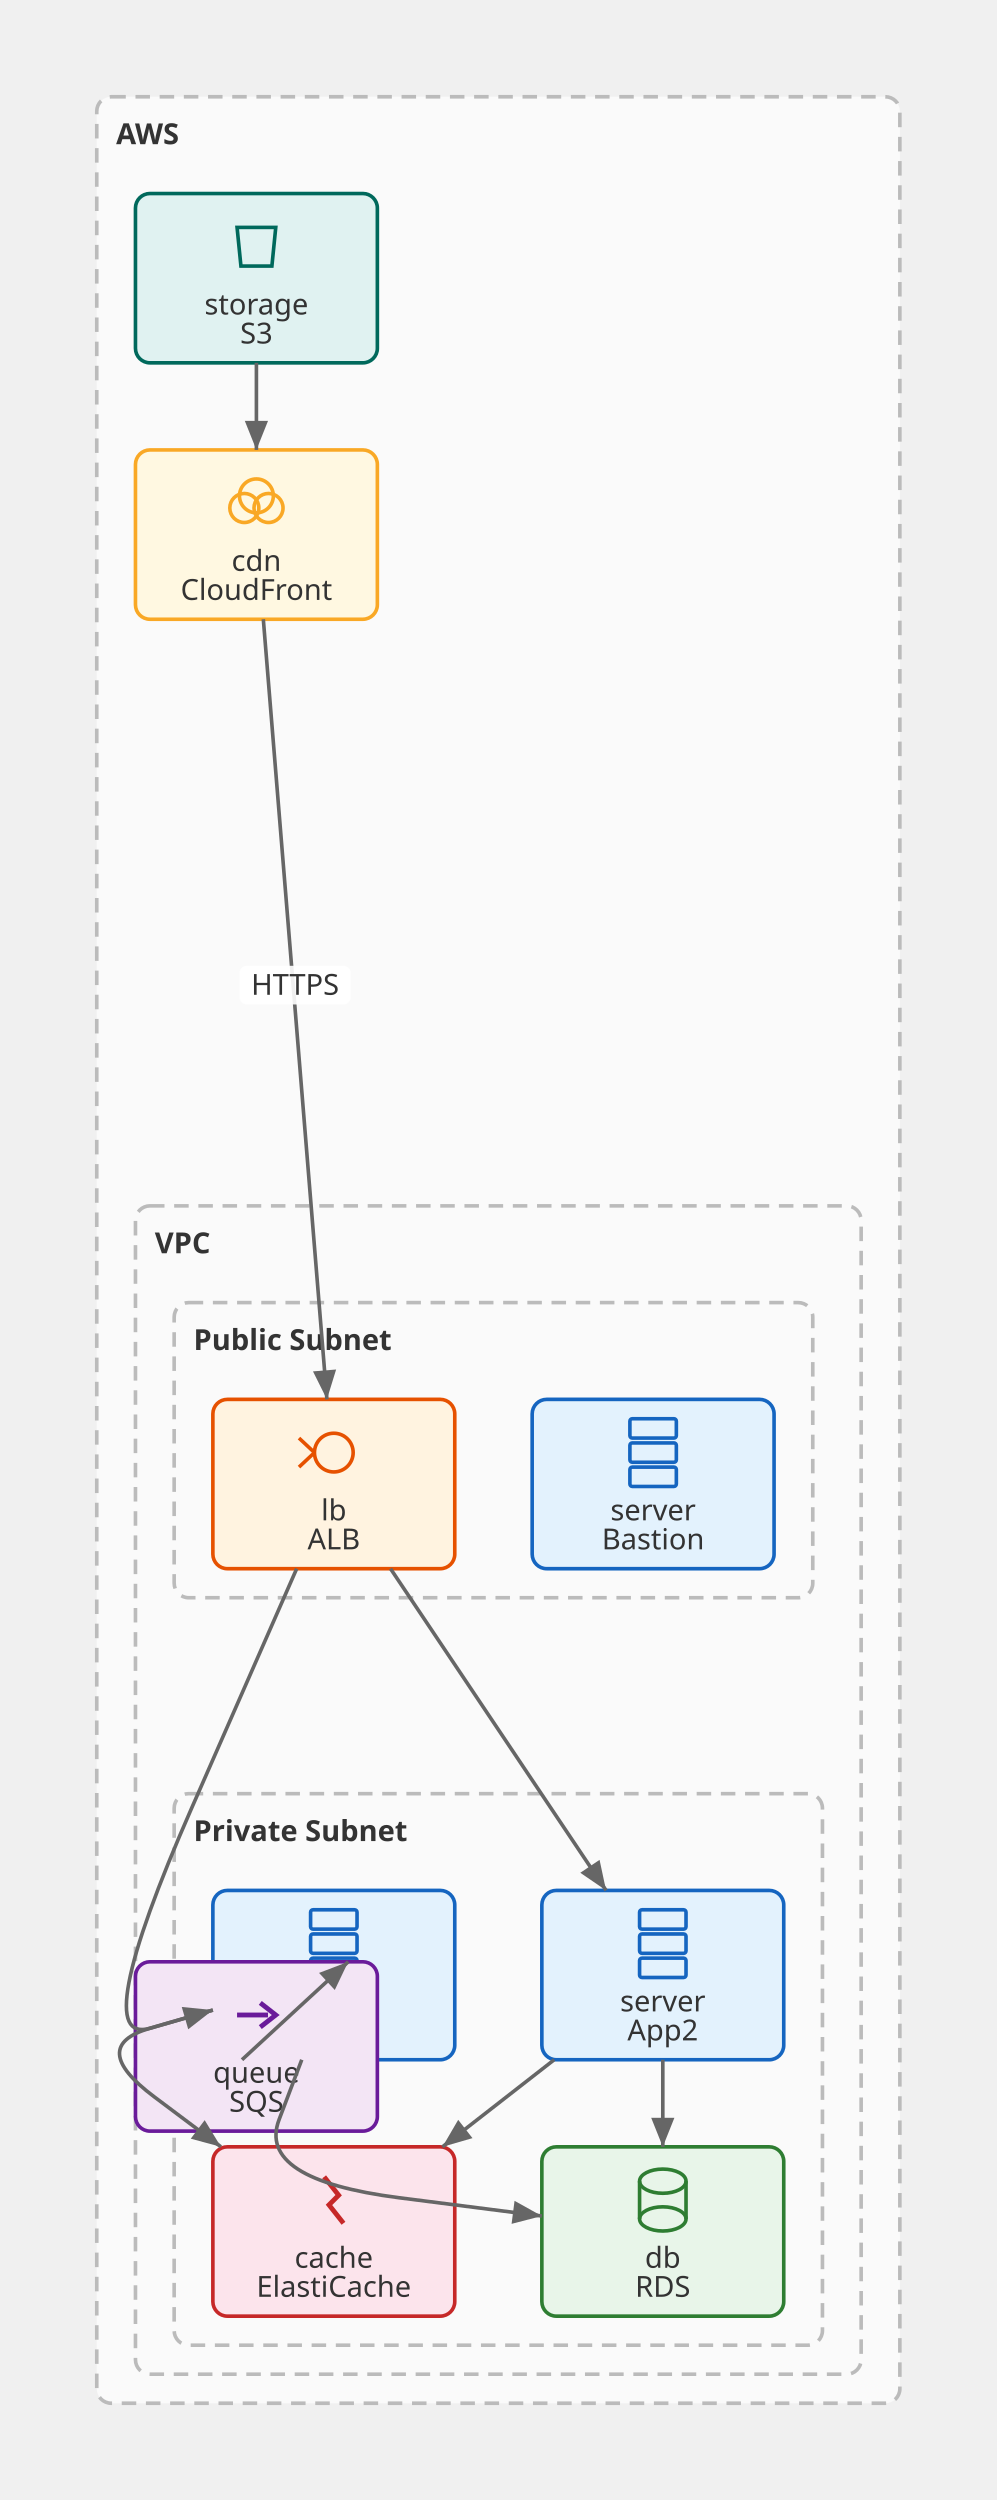
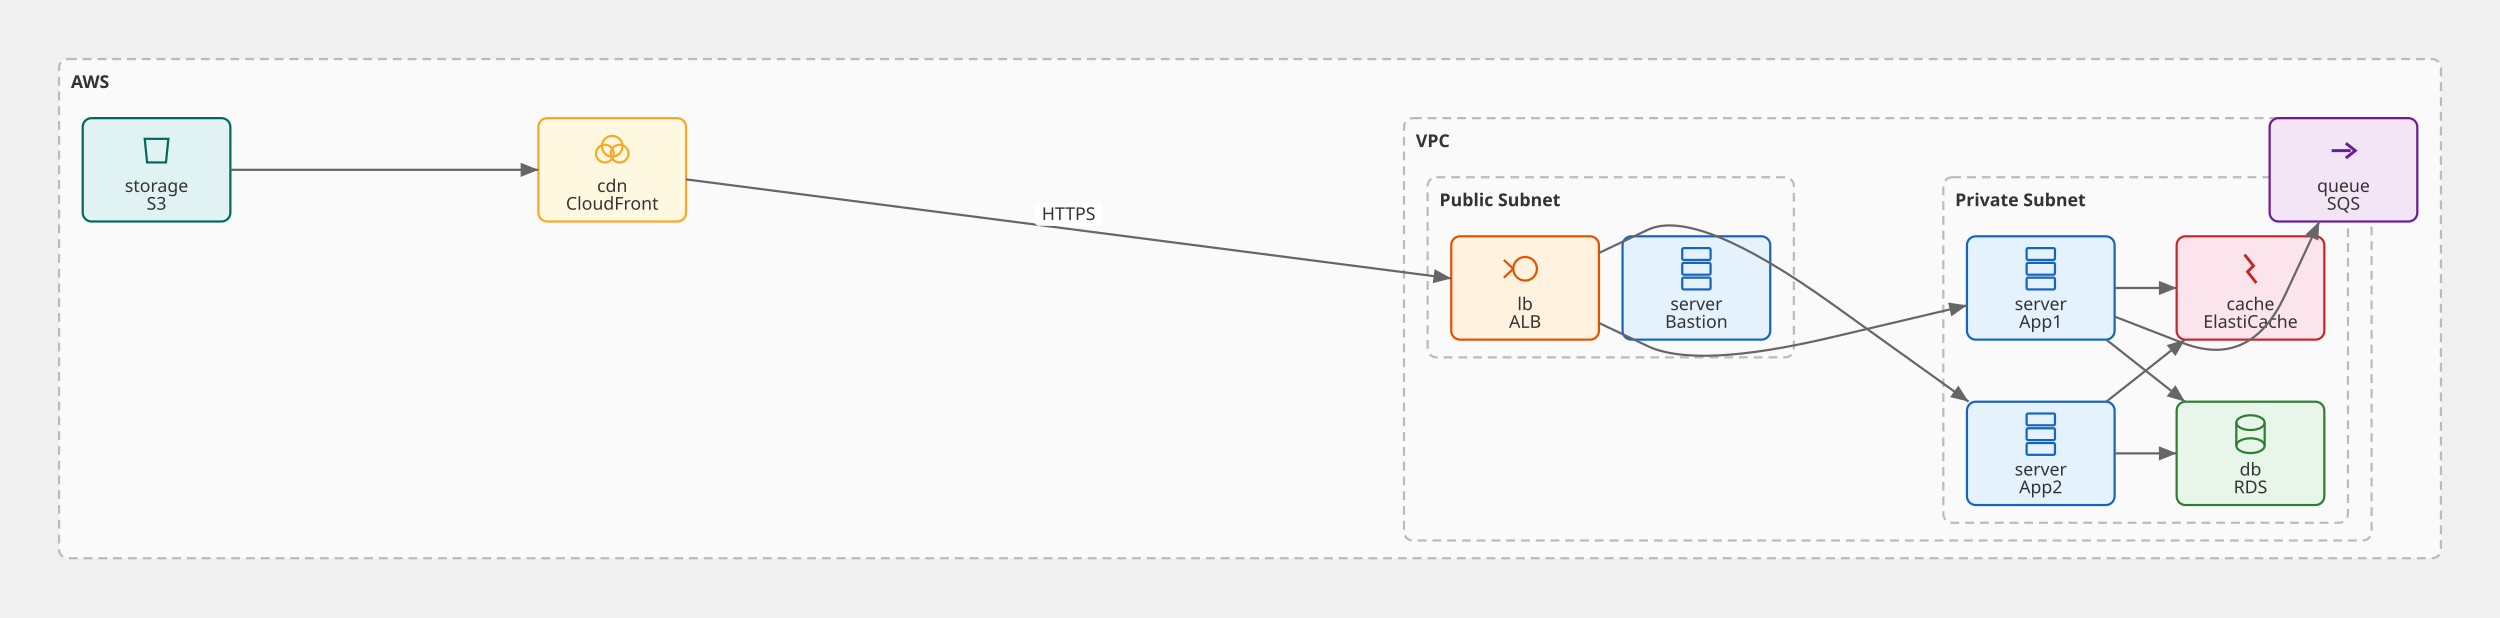
- <svg xmlns="http://www.w3.org/2000/svg" width="412" height="1033.5" viewBox="0 0 412 1033.5">
+ <svg xmlns="http://www.w3.org/2000/svg" width="1692.88" height="418" viewBox="0 0 1692.88 418">
  <style>text { font-family: sans-serif; font-size: 12px; fill: #333; }</style>
  <defs>
    <marker id="arrow" viewBox="0 0 10 10" refX="10" refY="5" markerWidth="8" markerHeight="8" orient="auto">
      <polygon points="0,1 10,5 0,9" fill="#666" />
    </marker>
  </defs>
-   <rect x="40" y="40" width="332" height="953.5" rx="6" fill="#fafafa" stroke="#bbb" stroke-width="1.5" stroke-dasharray="6,4" />
+   <rect x="40" y="40" width="1612.88" height="338" rx="6" fill="#fafafa" stroke="#bbb" stroke-width="1.5" stroke-dasharray="6,4" />
  <text x="48" y="59.6" font-weight="bold" font-size="13">AWS</text>
-   <rect x="56" y="498.5" width="300" height="483" rx="6" fill="#fafafa" stroke="#bbb" stroke-width="1.5" stroke-dasharray="6,4" />
-   <text x="64" y="518.1" font-weight="bold" font-size="13">VPC</text>
-   <rect x="72" y="538.5" width="264" height="122" rx="6" fill="#fafafa" stroke="#bbb" stroke-width="1.5" stroke-dasharray="6,4" />
-   <text x="80" y="558.1" font-weight="bold" font-size="13">Public Subnet</text>
-   <rect x="88" y="578.5" width="100" height="70" rx="6" fill="#fff3e0" stroke="#e65100" stroke-width="1.5" />
-   <circle cx="138" cy="600.5" r="8" fill="none" stroke="#e65100" stroke-width="1.5" />
-   <line x1="130" y1="600.5" x2="123.6" y2="594.5" stroke="#e65100" stroke-width="1.5" />
-   <line x1="130" y1="600.5" x2="123.6" y2="606.5" stroke="#e65100" stroke-width="1.5" />
-   <text x="138" y="640.5" text-anchor="middle" font-size="11">ALB</text>
-   <text x="138" y="628.5" text-anchor="middle" font-size="9" fill="#e65100">lb</text>
-   <rect x="220" y="578.5" width="100" height="70" rx="6" fill="#e3f2fd" stroke="#1565c0" stroke-width="1.5" />
-   <rect x="260.4" y="586.5" width="19.2" height="8" rx="1" fill="none" stroke="#1565c0" stroke-width="1.5" />
-   <rect x="260.4" y="596.5" width="19.2" height="8" rx="1" fill="none" stroke="#1565c0" stroke-width="1.5" />
-   <rect x="260.4" y="606.5" width="19.2" height="8" rx="1" fill="none" stroke="#1565c0" stroke-width="1.5" />
-   <text x="270" y="640.5" text-anchor="middle" font-size="11">Bastion</text>
-   <text x="270" y="628.5" text-anchor="middle" font-size="9" fill="#1565c0">server</text>
-   <rect x="72" y="741.5" width="268" height="228" rx="6" fill="#fafafa" stroke="#bbb" stroke-width="1.5" stroke-dasharray="6,4" />
-   <text x="80" y="761.1" font-weight="bold" font-size="13">Private Subnet</text>
-   <rect x="88" y="781.5" width="100" height="70" rx="6" fill="#e3f2fd" stroke="#1565c0" stroke-width="1.5" />
-   <rect x="128.4" y="789.5" width="19.2" height="8" rx="1" fill="none" stroke="#1565c0" stroke-width="1.5" />
-   <rect x="128.4" y="799.5" width="19.2" height="8" rx="1" fill="none" stroke="#1565c0" stroke-width="1.5" />
-   <rect x="128.4" y="809.5" width="19.2" height="8" rx="1" fill="none" stroke="#1565c0" stroke-width="1.5" />
-   <text x="138" y="843.5" text-anchor="middle" font-size="11">App1</text>
-   <text x="138" y="831.5" text-anchor="middle" font-size="9" fill="#1565c0">server</text>
-   <rect x="224" y="781.5" width="100" height="70" rx="6" fill="#e3f2fd" stroke="#1565c0" stroke-width="1.5" />
-   <rect x="264.4" y="789.5" width="19.2" height="8" rx="1" fill="none" stroke="#1565c0" stroke-width="1.5" />
-   <rect x="264.4" y="799.5" width="19.2" height="8" rx="1" fill="none" stroke="#1565c0" stroke-width="1.5" />
-   <rect x="264.4" y="809.5" width="19.2" height="8" rx="1" fill="none" stroke="#1565c0" stroke-width="1.5" />
-   <text x="274" y="843.5" text-anchor="middle" font-size="11">App2</text>
-   <text x="274" y="831.5" text-anchor="middle" font-size="9" fill="#1565c0">server</text>
-   <rect x="224" y="887.5" width="100" height="70" rx="6" fill="#e8f5e9" stroke="#2e7d32" stroke-width="1.5" />
-   <ellipse cx="274" cy="901.7" rx="9.6" ry="5" fill="none" stroke="#2e7d32" stroke-width="1.5" />
-   <line x1="264.4" y1="901.7" x2="264.4" y2="917.3" stroke="#2e7d32" stroke-width="1.5" />
-   <line x1="283.6" y1="901.7" x2="283.6" y2="917.3" stroke="#2e7d32" stroke-width="1.5" />
-   <ellipse cx="274" cy="917.3" rx="9.6" ry="5" fill="none" stroke="#2e7d32" stroke-width="1.5" />
-   <text x="274" y="949.5" text-anchor="middle" font-size="11">RDS</text>
-   <text x="274" y="937.5" text-anchor="middle" font-size="9" fill="#2e7d32">db</text>
-   <rect x="88" y="887.5" width="100" height="70" rx="6" fill="#fce4ec" stroke="#c62828" stroke-width="1.5" />
-   <polyline points="134,899.9 140,907.5 136,911.5 142,919.1" fill="none" stroke="#c62828" stroke-width="2" />
-   <text x="138" y="949.5" text-anchor="middle" font-size="11">ElastiCache</text>
-   <text x="138" y="937.5" text-anchor="middle" font-size="9" fill="#c62828">cache</text>
+   <rect x="950.72" y="80" width="655.2" height="286" rx="6" fill="#fafafa" stroke="#bbb" stroke-width="1.5" stroke-dasharray="6,4" />
+   <text x="958.72" y="99.6" font-weight="bold" font-size="13">VPC</text>
+   <rect x="966.72" y="120" width="248" height="122" rx="6" fill="#fafafa" stroke="#bbb" stroke-width="1.5" stroke-dasharray="6,4" />
+   <text x="974.72" y="139.6" font-weight="bold" font-size="13">Public Subnet</text>
+   <rect x="982.72" y="160" width="100" height="70" rx="6" fill="#fff3e0" stroke="#e65100" stroke-width="1.5" />
+   <circle cx="1032.72" cy="182" r="8" fill="none" stroke="#e65100" stroke-width="1.5" />
+   <line x1="1024.72" y1="182" x2="1018.32" y2="176" stroke="#e65100" stroke-width="1.5" />
+   <line x1="1024.72" y1="182" x2="1018.32" y2="188" stroke="#e65100" stroke-width="1.5" />
+   <text x="1032.72" y="222" text-anchor="middle" font-size="11">ALB</text>
+   <text x="1032.72" y="210" text-anchor="middle" font-size="9" fill="#e65100">lb</text>
+   <rect x="1098.72" y="160" width="100" height="70" rx="6" fill="#e3f2fd" stroke="#1565c0" stroke-width="1.5" />
+   <rect x="1139.12" y="168" width="19.2" height="8" rx="1" fill="none" stroke="#1565c0" stroke-width="1.5" />
+   <rect x="1139.12" y="178" width="19.2" height="8" rx="1" fill="none" stroke="#1565c0" stroke-width="1.5" />
+   <rect x="1139.12" y="188" width="19.2" height="8" rx="1" fill="none" stroke="#1565c0" stroke-width="1.5" />
+   <text x="1148.72" y="222" text-anchor="middle" font-size="11">Bastion</text>
+   <text x="1148.72" y="210" text-anchor="middle" font-size="9" fill="#1565c0">server</text>
+   <rect x="1315.92" y="120" width="274" height="234" rx="6" fill="#fafafa" stroke="#bbb" stroke-width="1.5" stroke-dasharray="6,4" />
+   <text x="1323.92" y="139.6" font-weight="bold" font-size="13">Private Subnet</text>
+   <rect x="1331.92" y="160" width="100" height="70" rx="6" fill="#e3f2fd" stroke="#1565c0" stroke-width="1.5" />
+   <rect x="1372.32" y="168" width="19.2" height="8" rx="1" fill="none" stroke="#1565c0" stroke-width="1.5" />
+   <rect x="1372.32" y="178" width="19.2" height="8" rx="1" fill="none" stroke="#1565c0" stroke-width="1.5" />
+   <rect x="1372.32" y="188" width="19.2" height="8" rx="1" fill="none" stroke="#1565c0" stroke-width="1.5" />
+   <text x="1381.92" y="222" text-anchor="middle" font-size="11">App1</text>
+   <text x="1381.92" y="210" text-anchor="middle" font-size="9" fill="#1565c0">server</text>
+   <rect x="1331.92" y="272" width="100" height="70" rx="6" fill="#e3f2fd" stroke="#1565c0" stroke-width="1.5" />
+   <rect x="1372.32" y="280" width="19.2" height="8" rx="1" fill="none" stroke="#1565c0" stroke-width="1.5" />
+   <rect x="1372.32" y="290" width="19.2" height="8" rx="1" fill="none" stroke="#1565c0" stroke-width="1.5" />
+   <rect x="1372.32" y="300" width="19.2" height="8" rx="1" fill="none" stroke="#1565c0" stroke-width="1.5" />
+   <text x="1381.92" y="334" text-anchor="middle" font-size="11">App2</text>
+   <text x="1381.92" y="322" text-anchor="middle" font-size="9" fill="#1565c0">server</text>
+   <rect x="1473.92" y="272" width="100" height="70" rx="6" fill="#e8f5e9" stroke="#2e7d32" stroke-width="1.5" />
+   <ellipse cx="1523.92" cy="286.2" rx="9.6" ry="5" fill="none" stroke="#2e7d32" stroke-width="1.5" />
+   <line x1="1514.32" y1="286.2" x2="1514.32" y2="301.8" stroke="#2e7d32" stroke-width="1.5" />
+   <line x1="1533.52" y1="286.2" x2="1533.52" y2="301.8" stroke="#2e7d32" stroke-width="1.5" />
+   <ellipse cx="1523.92" cy="301.8" rx="9.6" ry="5" fill="none" stroke="#2e7d32" stroke-width="1.5" />
+   <text x="1523.92" y="334" text-anchor="middle" font-size="11">RDS</text>
+   <text x="1523.92" y="322" text-anchor="middle" font-size="9" fill="#2e7d32">db</text>
+   <rect x="1473.92" y="160" width="100" height="70" rx="6" fill="#fce4ec" stroke="#c62828" stroke-width="1.5" />
+   <polyline points="1519.92,172.4 1525.92,180 1521.92,184 1527.92,191.6" fill="none" stroke="#c62828" stroke-width="2" />
+   <text x="1523.92" y="222" text-anchor="middle" font-size="11">ElastiCache</text>
+   <text x="1523.92" y="210" text-anchor="middle" font-size="9" fill="#c62828">cache</text>
  <rect x="56" y="80" width="100" height="70" rx="6" fill="#e0f2f1" stroke="#00695c" stroke-width="1.5" />
  <path d="M98,94 L114,94 L112.4,110 L99.6,110 Z" fill="none" stroke="#00695c" stroke-width="1.5" />
  <text x="106" y="142" text-anchor="middle" font-size="11">S3</text>
  <text x="106" y="130" text-anchor="middle" font-size="9" fill="#00695c">storage</text>
-   <rect x="56" y="186" width="100" height="70" rx="6" fill="#fff8e1" stroke="#f9a825" stroke-width="1.5" />
-   <circle cx="101" cy="210" r="6" fill="none" stroke="#f9a825" stroke-width="1.5" />
-   <circle cx="106" cy="205" r="7" fill="none" stroke="#f9a825" stroke-width="1.5" />
-   <circle cx="111" cy="210" r="6" fill="none" stroke="#f9a825" stroke-width="1.5" />
-   <text x="106" y="248" text-anchor="middle" font-size="11">CloudFront</text>
-   <text x="106" y="236" text-anchor="middle" font-size="9" fill="#f9a825">cdn</text>
-   <rect x="56" y="811" width="100" height="70" rx="6" fill="#f3e5f5" stroke="#6a1b9a" stroke-width="1.5" />
-   <line x1="98" y1="833" x2="110.8" y2="833" stroke="#6a1b9a" stroke-width="2" />
-   <polyline points="107.6,828 114,833 107.6,838" fill="none" stroke="#6a1b9a" stroke-width="2" />
-   <text x="106" y="873" text-anchor="middle" font-size="11">SQS</text>
-   <text x="106" y="861" text-anchor="middle" font-size="9" fill="#6a1b9a">queue</text>
-   <path d="M108.854,256 L135.146,578.5" fill="none" stroke="#666" stroke-width="1.5" marker-end="url(#arrow)" />
-   <rect x="99" y="399.25" width="46" height="16" rx="3" fill="white" opacity="0.9" />
-   <text x="122" y="411.25" text-anchor="middle" font-size="11" fill="#666">HTTPS</text>
-   <path d="M122.645,648.5 L79.323,747.25 Q36,846 62,838.48 L88,830.961" fill="none" stroke="#666" stroke-width="1.5" marker-end="url(#arrow)" />
-   <path d="M161.448,648.5 L250.552,781.5" fill="none" stroke="#666" stroke-width="1.5" marker-end="url(#arrow)" />
-   <path d="M124.746,851.5 L115.373,876.25 Q106,901 165,908.551 L224,916.101" fill="none" stroke="#666" stroke-width="1.5" marker-end="url(#arrow)" />
-   <path d="M274,851.5 L274,887.5" fill="none" stroke="#666" stroke-width="1.5" marker-end="url(#arrow)" />
-   <path d="M88,830.961 L62,838.48 Q36,846 63.667,866.75 L91.333,887.5" fill="none" stroke="#666" stroke-width="1.5" marker-end="url(#arrow)" />
-   <path d="M229.094,851.5 L182.906,887.5" fill="none" stroke="#666" stroke-width="1.5" marker-end="url(#arrow)" />
-   <path d="M100.034,851.5 L143.966,811" fill="none" stroke="#666" stroke-width="1.5" marker-end="url(#arrow)" />
-   <path d="M106,150 L106,186" fill="none" stroke="#666" stroke-width="1.5" marker-end="url(#arrow)" />
+   <rect x="364.56" y="80" width="100" height="70" rx="6" fill="#fff8e1" stroke="#f9a825" stroke-width="1.5" />
+   <circle cx="409.56" cy="104" r="6" fill="none" stroke="#f9a825" stroke-width="1.5" />
+   <circle cx="414.56" cy="99" r="7" fill="none" stroke="#f9a825" stroke-width="1.5" />
+   <circle cx="419.56" cy="104" r="6" fill="none" stroke="#f9a825" stroke-width="1.5" />
+   <text x="414.56" y="142" text-anchor="middle" font-size="11">CloudFront</text>
+   <text x="414.56" y="130" text-anchor="middle" font-size="9" fill="#f9a825">cdn</text>
+   <rect x="1536.88" y="80" width="100" height="70" rx="6" fill="#f3e5f5" stroke="#6a1b9a" stroke-width="1.5" />
+   <line x1="1578.88" y1="102" x2="1591.68" y2="102" stroke="#6a1b9a" stroke-width="2" />
+   <polyline points="1588.48,97 1594.88,102 1588.48,107" fill="none" stroke="#6a1b9a" stroke-width="2" />
+   <text x="1586.88" y="142" text-anchor="middle" font-size="11">SQS</text>
+   <text x="1586.88" y="130" text-anchor="middle" font-size="9" fill="#6a1b9a">queue</text>
+   <path d="M464.56,121.471 L982.72,188.529" fill="none" stroke="#666" stroke-width="1.5" marker-end="url(#arrow)" />
+   <rect x="700.64" y="137" width="46" height="16" rx="3" fill="white" opacity="0.9" />
+   <text x="723.64" y="149" text-anchor="middle" font-size="11" fill="#666">HTTPS</text>
+   <path d="M1082.72,218.707 L1115.72,234.353 Q1148.72,250 1240.32,228.396 L1331.92,206.792" fill="none" stroke="#666" stroke-width="1.5" marker-end="url(#arrow)" />
+   <path d="M1082.72,171.293 L1115.72,155.647 Q1148.72,140 1240.883,206 L1333.046,272" fill="none" stroke="#666" stroke-width="1.5" marker-end="url(#arrow)" />
+   <path d="M1426.295,230 L1479.545,272" fill="none" stroke="#666" stroke-width="1.5" marker-end="url(#arrow)" />
+   <path d="M1431.92,307 L1473.92,307" fill="none" stroke="#666" stroke-width="1.5" marker-end="url(#arrow)" />
+   <path d="M1431.92,195 L1473.92,195" fill="none" stroke="#666" stroke-width="1.5" marker-end="url(#arrow)" />
+   <path d="M1426.295,272 L1479.545,230" fill="none" stroke="#666" stroke-width="1.5" marker-end="url(#arrow)" />
+   <path d="M1431.92,214.366 L1477.92,232.183 Q1523.92,250 1547.239,200 L1570.557,150" fill="none" stroke="#666" stroke-width="1.5" marker-end="url(#arrow)" />
+   <path d="M156,115 L364.56,115" fill="none" stroke="#666" stroke-width="1.5" marker-end="url(#arrow)" />
</svg>
